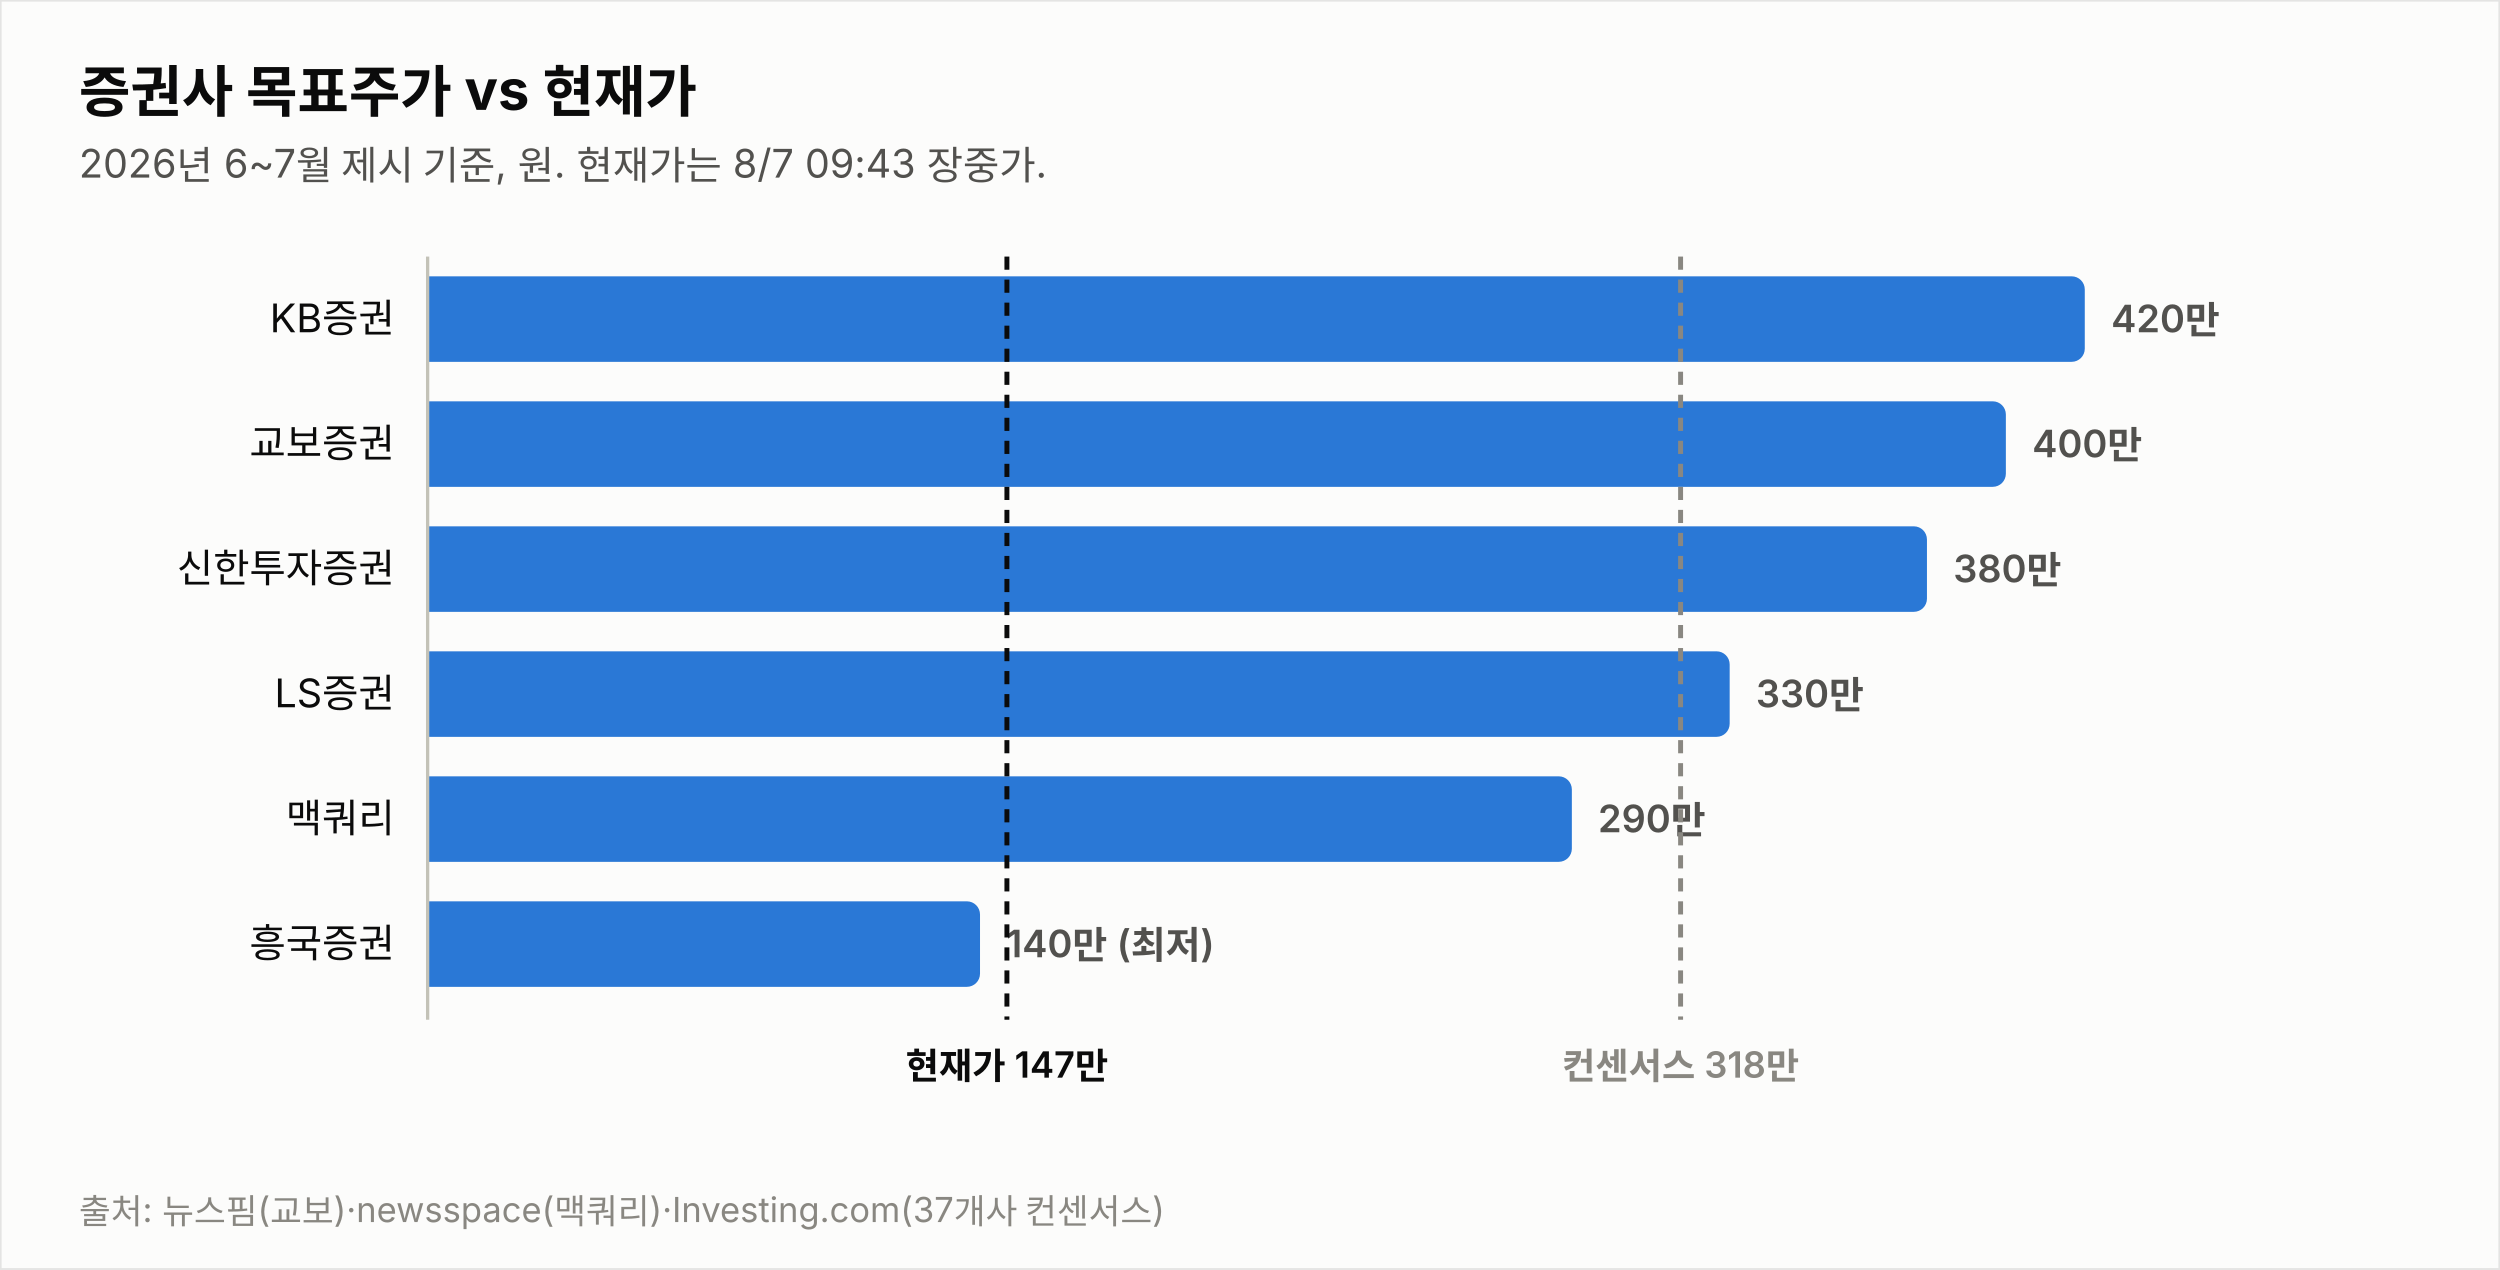
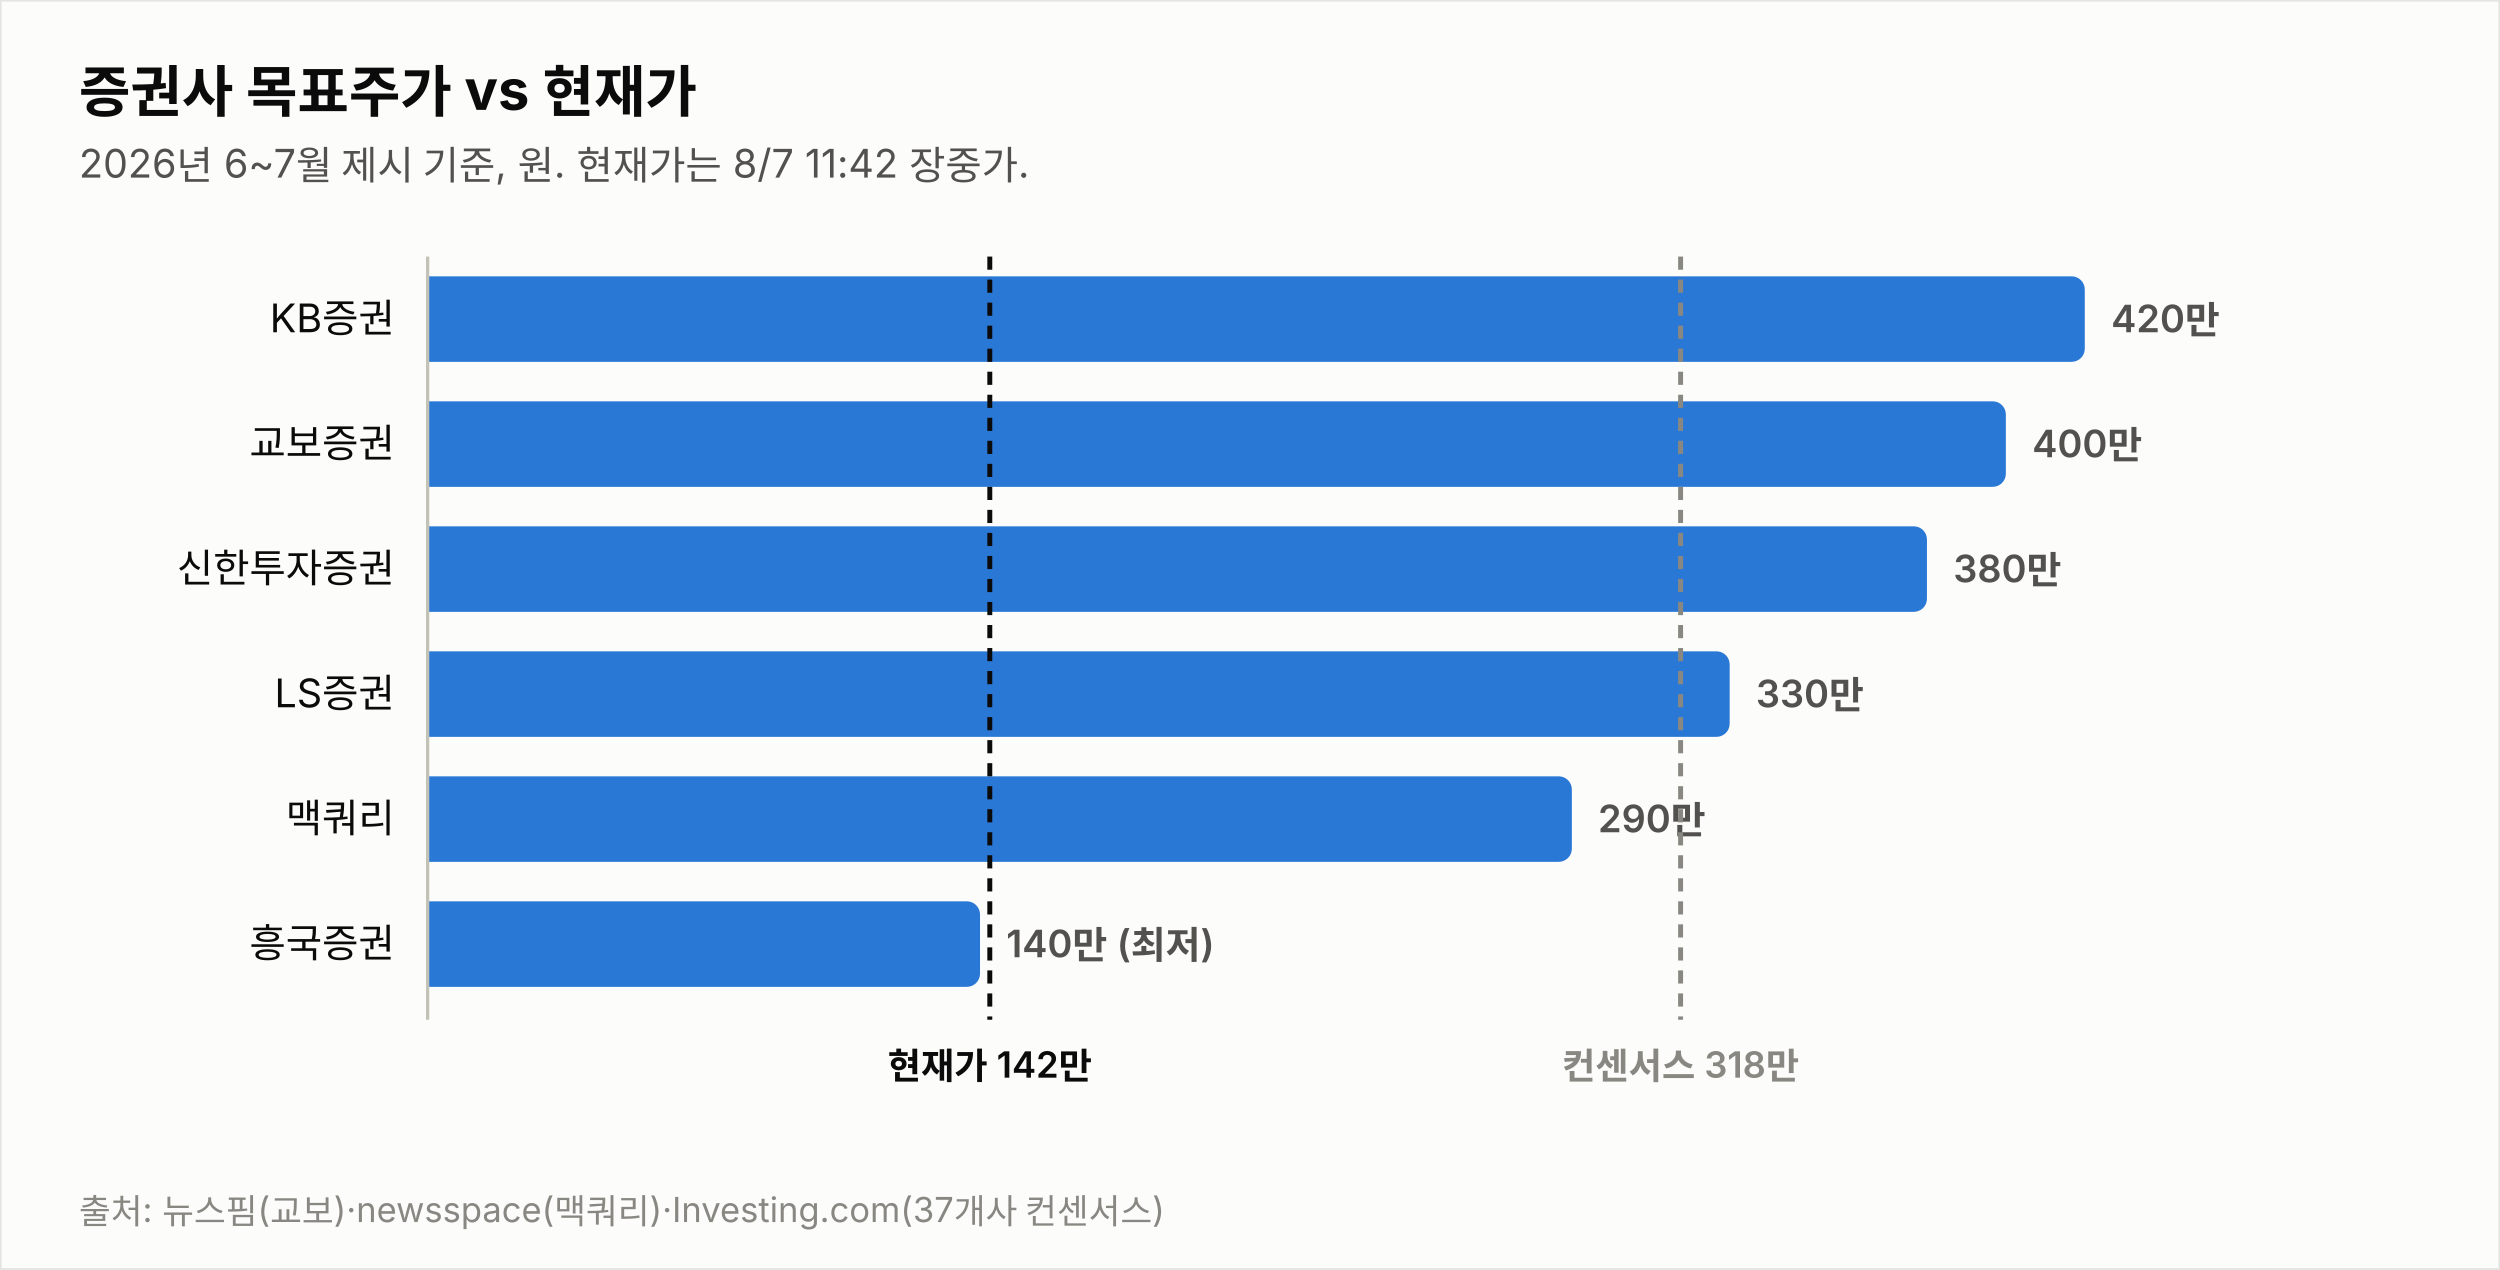
<svg xmlns="http://www.w3.org/2000/svg" width="760" height="386" viewBox="0 0 760 386" font-family="system-ui,-apple-system,&quot;Segoe UI&quot;,&quot;Malgun Gothic&quot;,&quot;Apple SD Gothic Neo&quot;,sans-serif">
  <rect width="760" height="386" fill="#fcfcfb" stroke="rgba(11,11,11,0.10)" />
  <text x="24" y="34" font-size="17" font-weight="700" fill="#0b0b0b">증권사 목표주가 vs 현재가</text>
-   <text x="24" y="54" font-size="12" fill="#52514e">2026년 6~7월 제시 기준, 원. 현재가는 8/7 09:43 장중가.</text>
+   <text x="24" y="54" font-size="12" fill="#52514e">2026년 6~7월 제시 기준, 원. 현재가는 8/7 11:42 장중가.</text>
  <text x="120" y="101.0" font-size="12" fill="#0b0b0b" text-anchor="end">KB증권</text>
  <path d="M130,84 h499.774 a4,4 0 0 1 4,4 v18 a4,4 0 0 1 -4,4 h-499.774 z" fill="#2a78d6" opacity="1.0" />
  <text x="641.8" y="101.0" font-size="11.5" font-weight="600" fill="#52514e" style="font-variant-numeric:tabular-nums">420만</text>
  <text x="120" y="139.0" font-size="12" fill="#0b0b0b" text-anchor="end">교보증권</text>
  <path d="M130,122 h475.784 a4,4 0 0 1 4,4 v18 a4,4 0 0 1 -4,4 h-475.784 z" fill="#2a78d6" opacity="1.0" />
  <text x="617.8" y="139.0" font-size="11.5" font-weight="600" fill="#52514e" style="font-variant-numeric:tabular-nums">400만</text>
  <text x="120" y="177.0" font-size="12" fill="#0b0b0b" text-anchor="end">신한투자증권</text>
  <path d="M130,160 h451.795 a4,4 0 0 1 4,4 v18 a4,4 0 0 1 -4,4 h-451.795 z" fill="#2a78d6" opacity="1.0" />
  <text x="593.8" y="177.0" font-size="11.5" font-weight="600" fill="#52514e" style="font-variant-numeric:tabular-nums">380만</text>
  <text x="120" y="215.0" font-size="12" fill="#0b0b0b" text-anchor="end">LS증권</text>
  <path d="M130,198 h391.822 a4,4 0 0 1 4,4 v18 a4,4 0 0 1 -4,4 h-391.822 z" fill="#2a78d6" opacity="1.0" />
  <text x="533.8" y="215.0" font-size="11.5" font-weight="600" fill="#52514e" style="font-variant-numeric:tabular-nums">330만</text>
  <text x="120" y="253.0" font-size="12" fill="#0b0b0b" text-anchor="end">맥쿼리</text>
  <path d="M130,236 h343.844 a4,4 0 0 1 4,4 v18 a4,4 0 0 1 -4,4 h-343.844 z" fill="#2a78d6" opacity="1.0" />
  <text x="485.8" y="253.0" font-size="11.5" font-weight="600" fill="#52514e" style="font-variant-numeric:tabular-nums">290만</text>
  <text x="120" y="291.0" font-size="12" fill="#0b0b0b" text-anchor="end">흥국증권</text>
  <path d="M130,274 h163.925 a4,4 0 0 1 4,4 v18 a4,4 0 0 1 -4,4 h-163.925 z" fill="#2a78d6" opacity="1.0" />
  <text x="305.9" y="291.0" font-size="11.5" font-weight="600" fill="#52514e" style="font-variant-numeric:tabular-nums">140만 (최저)</text>
  <line x1="130" y1="78" x2="130" y2="310" stroke="#c3c2b7" stroke-width="1" />
-   <line x1="306.1" y1="78" x2="306.1" y2="310" stroke="#0b0b0b" stroke-width="1.5" stroke-dasharray="4 3" />
-   <text x="306.1" y="328" font-size="11" font-weight="600" fill="#0b0b0b" text-anchor="middle">현재가 147만</text>
+   <line x1="300.9" y1="78" x2="300.9" y2="310" stroke="#0b0b0b" stroke-width="1.5" stroke-dasharray="4 3" />
+   <text x="300.9" y="328" font-size="11" font-weight="600" fill="#0b0b0b" text-anchor="middle">현재가 142만</text>
  <line x1="510.9" y1="78" x2="510.9" y2="310" stroke="#898781" stroke-width="1.5" stroke-dasharray="4 3" />
  <text x="510.9" y="328" font-size="11" font-weight="600" fill="#898781" text-anchor="middle">컨센서스 318만</text>
  <text x="24" y="372" font-size="10.5" fill="#898781">출처: 뉴스핌(교보)·newsspace(맥쿼리)·Investing.com(37개사 컨센서스)</text>
</svg>
